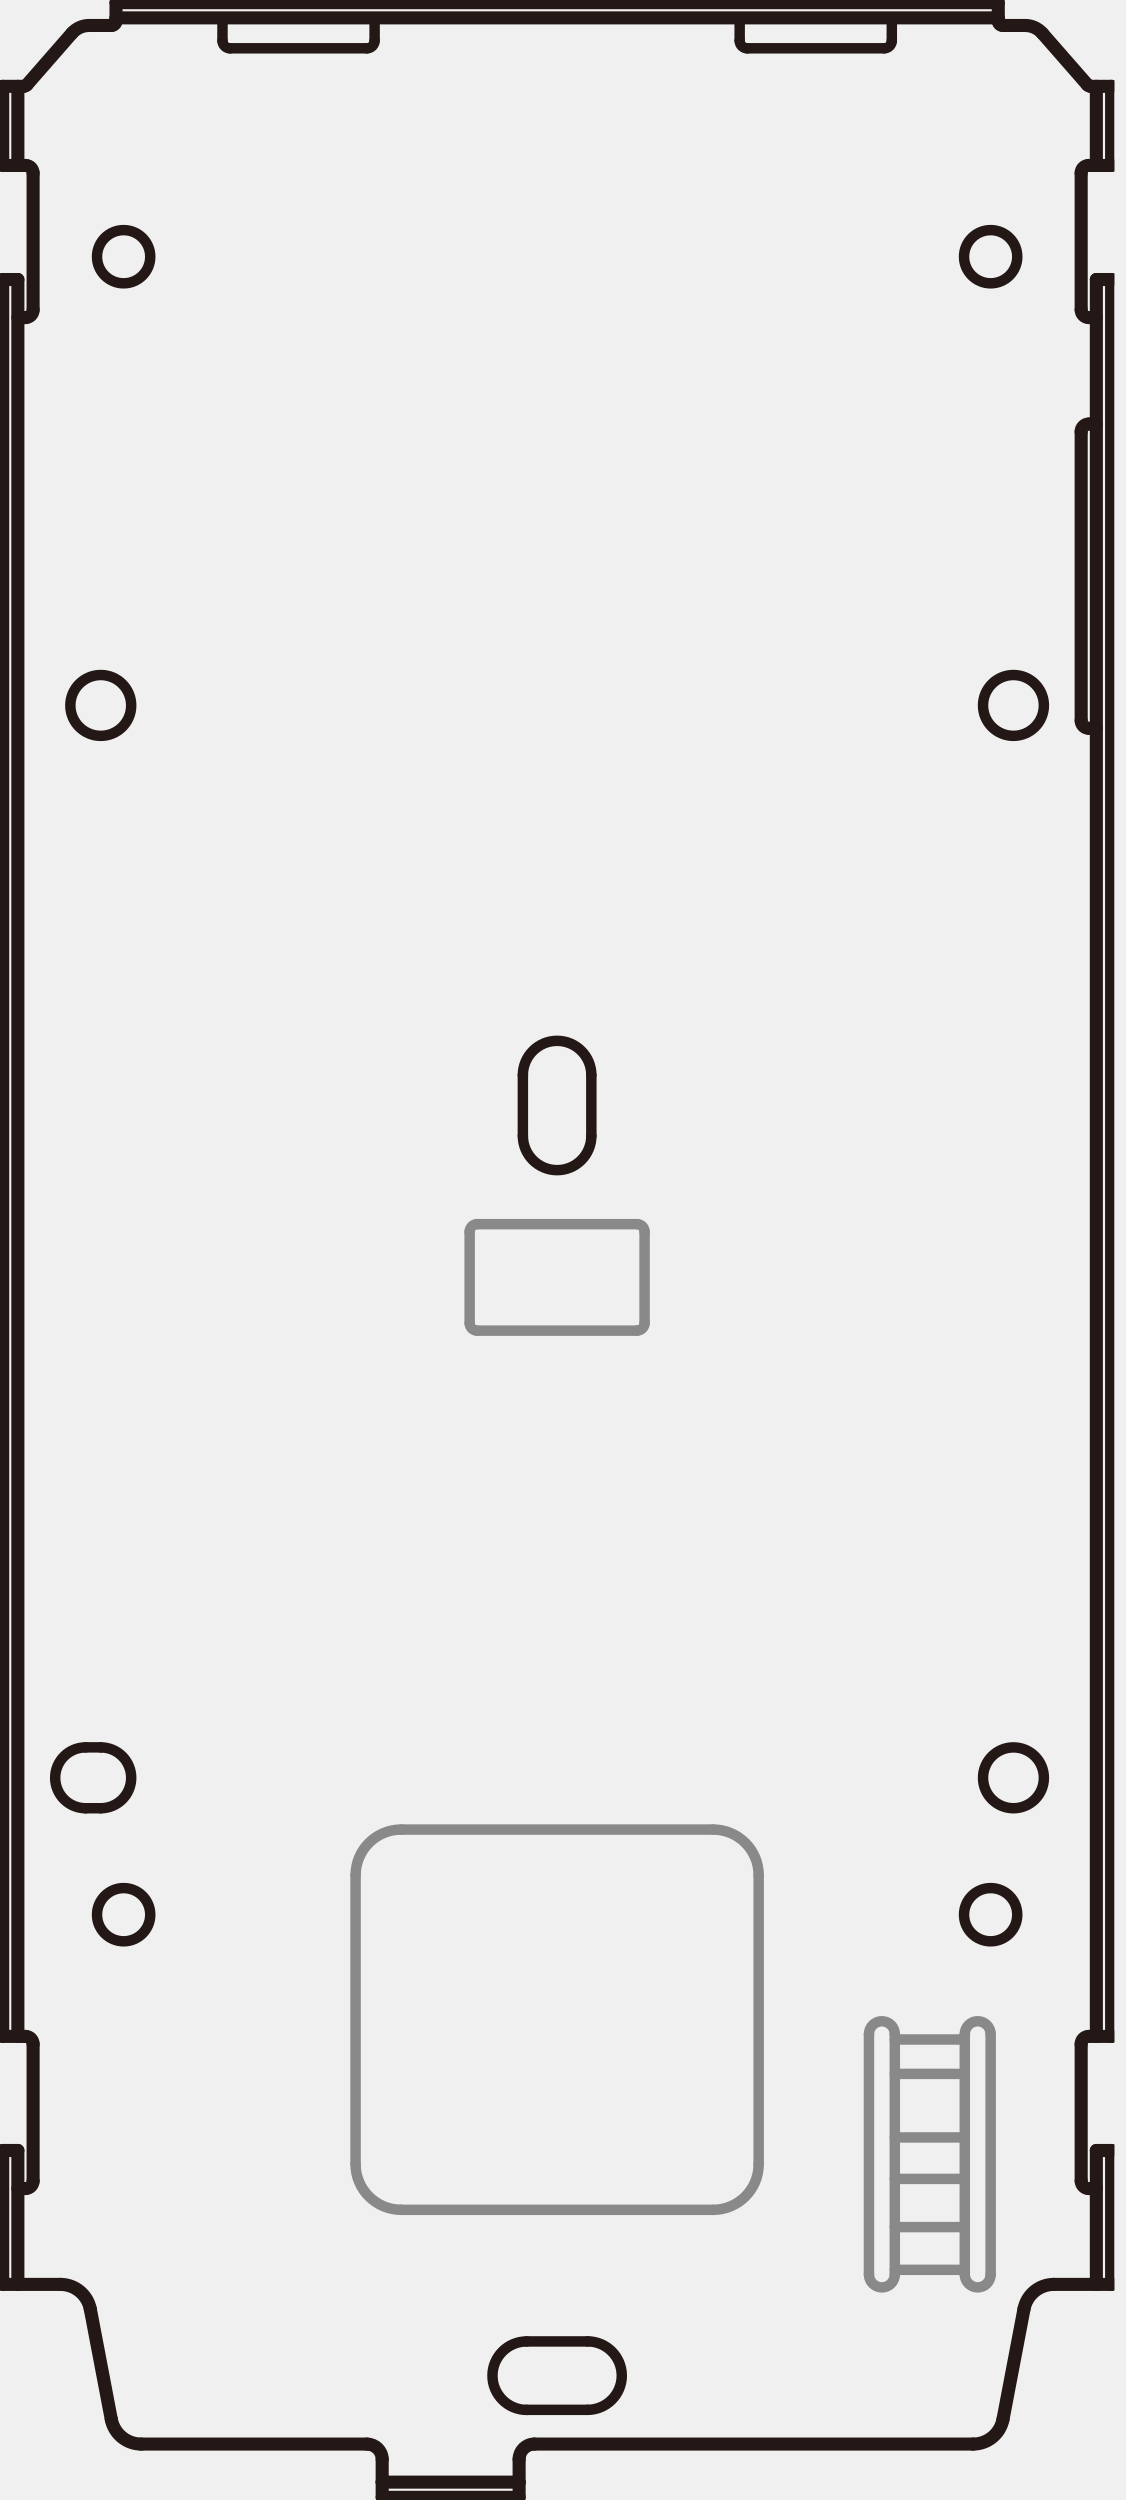
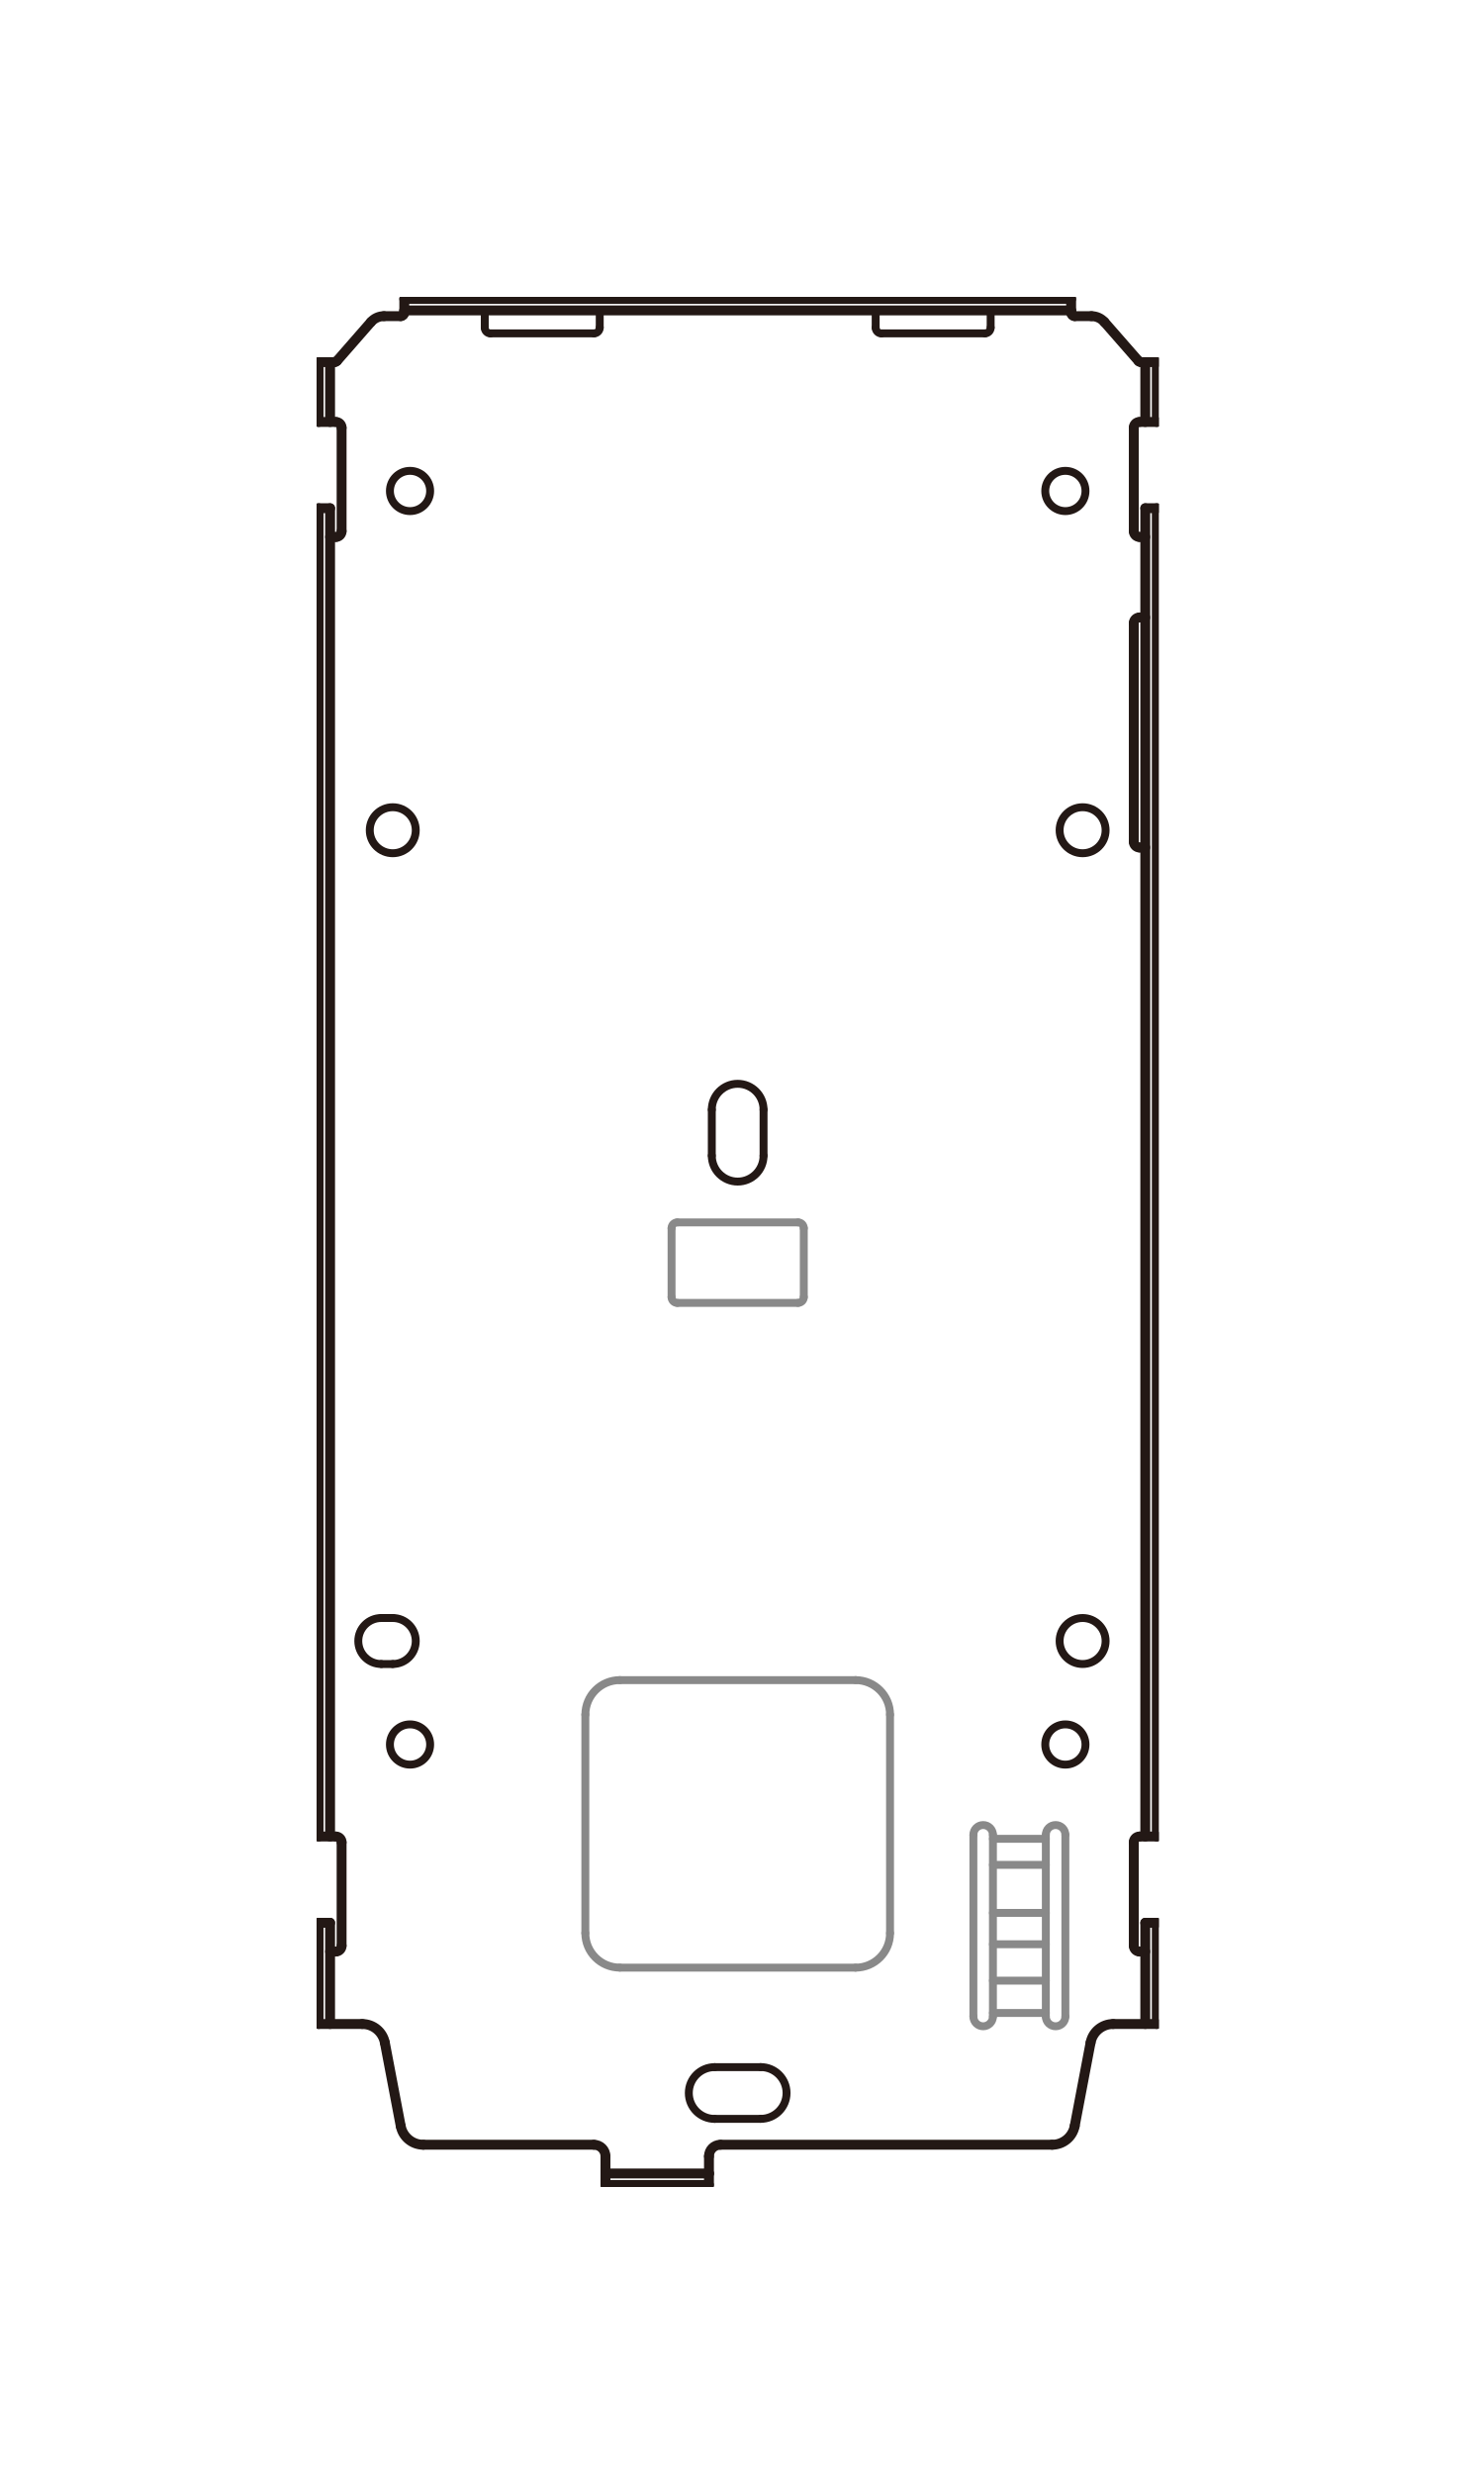
- <svg xmlns="http://www.w3.org/2000/svg" width="86" height="191" viewBox="0 0 86 191" fill="none">
-   <g clip-path="url(#clip0_632_747)">
-     <path d="M40.239 184.112H44.888" stroke="#231815" stroke-width="0.8" stroke-linecap="round" stroke-linejoin="round" />
-     <path d="M44.888 178.885H40.239" stroke="#231815" stroke-width="0.8" stroke-linecap="round" stroke-linejoin="round" />
-     <path d="M39.948 82.135V86.784" stroke="#231815" stroke-width="0.8" stroke-linecap="round" stroke-linejoin="round" />
-     <path d="M45.179 86.784V82.135" stroke="#231815" stroke-width="0.8" stroke-linecap="round" stroke-linejoin="round" />
-     <path d="M40.239 178.885C38.796 178.885 37.624 180.058 37.624 181.501C37.624 182.944 38.796 184.117 40.239 184.117" stroke="#231815" stroke-width="0.8" stroke-linecap="round" stroke-linejoin="round" />
-     <path d="M9.446 21.647C10.569 21.647 11.479 20.736 11.479 19.613C11.479 18.49 10.569 17.58 9.446 17.58C8.323 17.58 7.412 18.49 7.412 19.613C7.412 20.736 8.323 21.647 9.446 21.647Z" stroke="#231815" stroke-width="0.8" stroke-linecap="round" stroke-linejoin="round" />
-     <path d="M44.888 184.112C46.331 184.112 47.504 182.94 47.504 181.497C47.504 180.054 46.331 178.881 44.888 178.881" stroke="#231815" stroke-width="0.8" stroke-linecap="round" stroke-linejoin="round" />
-     <path d="M39.948 86.784C39.948 88.227 41.121 89.4 42.564 89.4C44.007 89.4 45.179 88.227 45.179 86.784" stroke="#231815" stroke-width="0.8" stroke-linecap="round" stroke-linejoin="round" />
-     <path d="M45.179 82.135C45.179 80.692 44.007 79.519 42.564 79.519C41.121 79.519 39.948 80.692 39.948 82.135" stroke="#231815" stroke-width="0.8" stroke-linecap="round" stroke-linejoin="round" />
-     <path d="M75.686 21.647C76.809 21.647 77.719 20.736 77.719 19.613C77.719 18.49 76.809 17.58 75.686 17.58C74.563 17.58 73.652 18.49 73.652 19.613C73.652 20.736 74.563 21.647 75.686 21.647Z" stroke="#231815" stroke-width="0.8" stroke-linecap="round" stroke-linejoin="round" />
-     <path d="M16.998 1.365V3.112" stroke="#231815" stroke-width="0.8" stroke-linecap="round" stroke-linejoin="round" />
-     <path d="M28.62 3.112V1.365" stroke="#231815" stroke-width="0.8" stroke-linecap="round" stroke-linejoin="round" />
-     <path d="M56.511 1.365V3.112" stroke="#231815" stroke-width="0.8" stroke-linecap="round" stroke-linejoin="round" />
-     <path d="M68.134 3.112V1.365" stroke="#231815" stroke-width="0.8" stroke-linecap="round" stroke-linejoin="round" />
-     <path d="M67.552 3.69H57.093" stroke="#231815" stroke-width="0.8" stroke-linecap="round" stroke-linejoin="round" />
-     <path d="M28.038 3.69H17.58" stroke="#231815" stroke-width="0.8" stroke-linecap="round" stroke-linejoin="round" />
-     <path d="M16.998 3.112C16.998 3.432 17.256 3.694 17.58 3.694" stroke="#231815" stroke-width="0.8" stroke-linecap="round" stroke-linejoin="round" />
-     <path d="M28.038 3.69C28.358 3.69 28.62 3.432 28.62 3.108" stroke="#231815" stroke-width="0.8" stroke-linecap="round" stroke-linejoin="round" />
-     <path d="M30.654 168.833H54.478" stroke="#898989" stroke-width="0.8" stroke-linecap="round" stroke-linejoin="round" />
-     <path d="M54.478 139.777H30.654" stroke="#898989" stroke-width="0.8" stroke-linecap="round" stroke-linejoin="round" />
-     <path d="M27.165 143.262V165.344" stroke="#898989" stroke-width="0.8" stroke-linecap="round" stroke-linejoin="round" />
-     <path d="M57.962 165.344V143.262" stroke="#898989" stroke-width="0.8" stroke-linecap="round" stroke-linejoin="round" />
-     <path d="M27.165 165.344C27.165 167.271 28.727 168.828 30.65 168.828" stroke="#898989" stroke-width="0.8" stroke-linecap="round" stroke-linejoin="round" />
-     <path d="M30.654 139.777C28.727 139.777 27.169 141.34 27.169 143.262" stroke="#898989" stroke-width="0.8" stroke-linecap="round" stroke-linejoin="round" />
-     <path d="M54.478 168.833C56.405 168.833 57.962 167.271 57.962 165.348" stroke="#898989" stroke-width="0.8" stroke-linecap="round" stroke-linejoin="round" />
-     <path d="M57.962 143.262C57.962 141.335 56.401 139.777 54.478 139.777" stroke="#898989" stroke-width="0.8" stroke-linecap="round" stroke-linejoin="round" />
-     <path d="M66.388 173.769V155.41" stroke="#898989" stroke-width="0.8" stroke-linecap="round" stroke-linejoin="round" />
-     <path d="M75.686 155.41V173.769" stroke="#898989" stroke-width="0.8" stroke-linecap="round" stroke-linejoin="round" />
-     <path d="M68.364 173.416H73.71" stroke="#898989" stroke-width="0.8" stroke-linecap="round" stroke-linejoin="round" />
-     <path d="M73.71 170.149H68.364" stroke="#898989" stroke-width="0.8" stroke-linecap="round" stroke-linejoin="round" />
-     <path d="M73.71 166.467H68.364" stroke="#898989" stroke-width="0.8" stroke-linecap="round" stroke-linejoin="round" />
-     <path d="M68.364 163.302H73.71" stroke="#898989" stroke-width="0.8" stroke-linecap="round" stroke-linejoin="round" />
-     <path d="M73.71 158.448H68.364" stroke="#898989" stroke-width="0.8" stroke-linecap="round" stroke-linejoin="round" />
-     <path d="M68.364 155.816H73.71" stroke="#898989" stroke-width="0.8" stroke-linecap="round" stroke-linejoin="round" />
-     <path d="M68.364 173.769V155.41" stroke="#898989" stroke-width="0.8" stroke-linecap="round" stroke-linejoin="round" />
-     <path d="M73.71 155.41V173.769" stroke="#898989" stroke-width="0.8" stroke-linecap="round" stroke-linejoin="round" />
-     <path d="M68.364 155.41C68.364 154.865 67.921 154.422 67.376 154.422C66.83 154.422 66.388 154.865 66.388 155.41" stroke="#898989" stroke-width="0.8" stroke-linecap="round" stroke-linejoin="round" />
-     <path d="M66.388 173.769C66.388 174.314 66.83 174.757 67.376 174.757C67.921 174.757 68.364 174.314 68.364 173.769" stroke="#898989" stroke-width="0.8" stroke-linecap="round" stroke-linejoin="round" />
-     <path d="M73.71 173.769C73.71 174.314 74.153 174.757 74.698 174.757C75.243 174.757 75.686 174.314 75.686 173.769" stroke="#898989" stroke-width="0.8" stroke-linecap="round" stroke-linejoin="round" />
-     <path d="M75.686 155.41C75.686 154.865 75.243 154.422 74.698 154.422C74.153 154.422 73.71 154.865 73.71 155.41" stroke="#898989" stroke-width="0.8" stroke-linecap="round" stroke-linejoin="round" />
-     <path d="M35.881 94.106V101.08" stroke="#898989" stroke-width="0.8" stroke-linecap="round" stroke-linejoin="round" />
-     <path d="M36.463 101.658H48.664" stroke="#898989" stroke-width="0.8" stroke-linecap="round" stroke-linejoin="round" />
-     <path d="M49.246 101.08V94.106" stroke="#898989" stroke-width="0.8" stroke-linecap="round" stroke-linejoin="round" />
-     <path d="M48.664 93.524H36.463" stroke="#898989" stroke-width="0.8" stroke-linecap="round" stroke-linejoin="round" />
-     <path d="M35.881 101.08C35.881 101.4 36.139 101.662 36.463 101.662" stroke="#898989" stroke-width="0.8" stroke-linecap="round" stroke-linejoin="round" />
-     <path d="M36.463 93.524C36.144 93.524 35.881 93.782 35.881 94.106" stroke="#898989" stroke-width="0.8" stroke-linecap="round" stroke-linejoin="round" />
-     <path d="M48.664 101.658C48.984 101.658 49.246 101.4 49.246 101.076" stroke="#898989" stroke-width="0.8" stroke-linecap="round" stroke-linejoin="round" />
-     <path d="M49.246 94.106C49.246 93.786 48.988 93.524 48.664 93.524" stroke="#898989" stroke-width="0.8" stroke-linecap="round" stroke-linejoin="round" />
-     <path d="M67.552 3.69C67.872 3.69 68.134 3.432 68.134 3.108" stroke="#231815" stroke-width="0.8" stroke-linecap="round" stroke-linejoin="round" />
-     <path d="M56.511 3.112C56.511 3.432 56.77 3.694 57.093 3.694" stroke="#231815" stroke-width="0.8" stroke-linecap="round" stroke-linejoin="round" />
-     <path d="M39.661 190.795H29.199" stroke="#231815" stroke-linecap="round" stroke-linejoin="round" />
-     <path d="M39.661 189.635H29.199" stroke="#231815" stroke-linecap="round" stroke-linejoin="round" />
-     <path d="M29.199 190.795V189.635" stroke="#231815" stroke-linecap="round" stroke-linejoin="round" />
-     <path d="M39.661 190.795V189.635" stroke="#231815" stroke-linecap="round" stroke-linejoin="round" />
-     <path d="M5.494 2.542L2.054 6.478" stroke="#231815" stroke-linecap="round" stroke-linejoin="round" />
-     <path d="M74.345 186.728H40.821" stroke="#231815" stroke-linecap="round" stroke-linejoin="round" />
-     <path d="M28.038 186.728H10.787" stroke="#231815" stroke-linecap="round" stroke-linejoin="round" />
-     <path d="M84.927 174.527H80.515" stroke="#231815" stroke-linecap="round" stroke-linejoin="round" />
-     <path d="M4.616 174.527H0.205" stroke="#231815" stroke-linecap="round" stroke-linejoin="round" />
-     <path d="M1.365 167.205H1.947" stroke="#231815" stroke-linecap="round" stroke-linejoin="round" />
-     <path d="M83.18 167.205H83.762" stroke="#231815" stroke-linecap="round" stroke-linejoin="round" />
-     <path d="M84.927 164.298H83.762" stroke="#231815" stroke-linecap="round" stroke-linejoin="round" />
-     <path d="M1.365 164.298H0.205" stroke="#231815" stroke-linecap="round" stroke-linejoin="round" />
-     <path d="M84.927 155.582H83.18" stroke="#231815" stroke-linecap="round" stroke-linejoin="round" />
-     <path d="M0.205 155.582H1.947" stroke="#231815" stroke-linecap="round" stroke-linejoin="round" />
-     <path d="M8.503 184.838L6.9 176.417" stroke="#231815" stroke-linecap="round" stroke-linejoin="round" />
-     <path d="M0.205 174.527V164.298" stroke="#231815" stroke-linecap="round" stroke-linejoin="round" />
-     <path d="M0.205 155.582V21.356" stroke="#231815" stroke-linecap="round" stroke-linejoin="round" />
-     <path d="M0.205 12.64V6.597" stroke="#231815" stroke-linecap="round" stroke-linejoin="round" />
-     <path d="M1.365 6.597V12.64" stroke="#231815" stroke-linecap="round" stroke-linejoin="round" />
-     <path d="M1.365 174.527V164.298" stroke="#231815" stroke-linecap="round" stroke-linejoin="round" />
-     <path d="M1.365 155.582V21.356" stroke="#231815" stroke-linecap="round" stroke-linejoin="round" />
-     <path d="M2.53 13.222V23.68" stroke="#231815" stroke-linecap="round" stroke-linejoin="round" />
-     <path d="M2.53 156.164V166.623" stroke="#231815" stroke-linecap="round" stroke-linejoin="round" />
-     <path d="M8.864 0.205V1.365" stroke="#231815" stroke-linecap="round" stroke-linejoin="round" />
-     <path d="M8.864 1.599V1.39" stroke="#231815" stroke-linecap="round" stroke-linejoin="round" />
-     <path d="M29.199 189.635V187.892" stroke="#231815" stroke-linecap="round" stroke-linejoin="round" />
-     <path d="M39.661 187.892V189.635" stroke="#231815" stroke-linecap="round" stroke-linejoin="round" />
-     <path d="M76.268 1.599V1.39" stroke="#231815" stroke-linecap="round" stroke-linejoin="round" />
-     <path d="M76.268 1.365V0.205" stroke="#231815" stroke-linecap="round" stroke-linejoin="round" />
-     <path d="M82.602 166.623V156.164" stroke="#231815" stroke-linecap="round" stroke-linejoin="round" />
-     <path d="M82.602 55.06V32.978" stroke="#231815" stroke-linecap="round" stroke-linejoin="round" />
-     <path d="M82.602 23.68V13.222" stroke="#231815" stroke-linecap="round" stroke-linejoin="round" />
-     <path d="M83.762 174.527V164.298" stroke="#231815" stroke-linecap="round" stroke-linejoin="round" />
-     <path d="M83.762 155.582V21.356" stroke="#231815" stroke-linecap="round" stroke-linejoin="round" />
-     <path d="M83.762 12.64V6.597" stroke="#231815" stroke-linecap="round" stroke-linejoin="round" />
-     <path d="M84.927 6.597V12.64" stroke="#231815" stroke-linecap="round" stroke-linejoin="round" />
-     <path d="M84.927 174.527V164.298" stroke="#231815" stroke-linecap="round" stroke-linejoin="round" />
-     <path d="M84.927 155.582V21.356" stroke="#231815" stroke-linecap="round" stroke-linejoin="round" />
-     <path d="M83.18 55.638H83.762" stroke="#231815" stroke-linecap="round" stroke-linejoin="round" />
-     <path d="M78.232 176.417L76.629 184.838" stroke="#231815" stroke-linecap="round" stroke-linejoin="round" />
-     <path d="M83.18 32.396H83.762" stroke="#231815" stroke-linecap="round" stroke-linejoin="round" />
-     <path d="M1.365 24.262H1.947" stroke="#231815" stroke-linecap="round" stroke-linejoin="round" />
-     <path d="M83.18 24.262H83.762" stroke="#231815" stroke-linecap="round" stroke-linejoin="round" />
-     <path d="M84.927 21.356H83.762" stroke="#231815" stroke-linecap="round" stroke-linejoin="round" />
-     <path d="M1.365 21.356H0.205" stroke="#231815" stroke-linecap="round" stroke-linejoin="round" />
-     <path d="M0.205 12.64H1.947" stroke="#231815" stroke-linecap="round" stroke-linejoin="round" />
-     <path d="M83.18 12.64H84.927" stroke="#231815" stroke-linecap="round" stroke-linejoin="round" />
-     <path d="M84.927 6.597H83.34" stroke="#231815" stroke-linecap="round" stroke-linejoin="round" />
-     <path d="M0.205 6.597H1.792" stroke="#231815" stroke-linecap="round" stroke-linejoin="round" />
-     <path d="M83.078 6.478L79.634 2.542" stroke="#231815" stroke-linecap="round" stroke-linejoin="round" />
-     <path d="M78.322 1.947H76.617" stroke="#231815" stroke-linecap="round" stroke-linejoin="round" />
-     <path d="M8.515 1.947H6.806" stroke="#231815" stroke-linecap="round" stroke-linejoin="round" />
-     <path d="M8.864 1.365H76.268" stroke="#231815" stroke-linecap="round" stroke-linejoin="round" />
-     <path d="M8.864 0.205H76.268" stroke="#231815" stroke-linecap="round" stroke-linejoin="round" />
-     <path d="M8.503 184.838C8.712 185.933 9.671 186.728 10.787 186.728" stroke="#231815" stroke-linecap="round" stroke-linejoin="round" />
-     <path d="M6.9 176.417C6.691 175.322 5.732 174.527 4.616 174.527" stroke="#231815" stroke-linecap="round" stroke-linejoin="round" />
-     <path d="M40.821 186.728C40.178 186.728 39.661 187.249 39.661 187.888" stroke="#231815" stroke-linecap="round" stroke-linejoin="round" />
-     <path d="M29.199 187.892C29.199 187.249 28.678 186.732 28.038 186.732" stroke="#231815" stroke-linecap="round" stroke-linejoin="round" />
-     <path d="M2.53 156.164C2.53 155.844 2.271 155.582 1.947 155.582" stroke="#231815" stroke-linecap="round" stroke-linejoin="round" />
-     <path d="M1.947 167.205C2.267 167.205 2.53 166.947 2.53 166.623" stroke="#231815" stroke-linecap="round" stroke-linejoin="round" />
-     <path d="M6.806 1.947C6.301 1.947 5.826 2.165 5.494 2.542" stroke="#231815" stroke-linecap="round" stroke-linejoin="round" />
-     <path d="M1.947 24.262C2.267 24.262 2.53 24.004 2.53 23.68" stroke="#231815" stroke-linecap="round" stroke-linejoin="round" />
-     <path d="M2.53 13.222C2.53 12.902 2.271 12.64 1.947 12.64" stroke="#231815" stroke-linecap="round" stroke-linejoin="round" />
-     <path d="M1.792 6.597C1.894 6.597 1.988 6.551 2.054 6.478" stroke="#231815" stroke-linecap="round" stroke-linejoin="round" />
-     <path d="M8.515 1.947C8.708 1.947 8.864 1.792 8.864 1.599" stroke="#231815" stroke-linecap="round" stroke-linejoin="round" />
-     <path d="M74.345 186.728C75.46 186.728 76.42 185.937 76.629 184.838" stroke="#231815" stroke-linecap="round" stroke-linejoin="round" />
-     <path d="M80.515 174.527C79.4 174.527 78.441 175.318 78.232 176.417" stroke="#231815" stroke-linecap="round" stroke-linejoin="round" />
-     <path d="M83.18 155.582C82.861 155.582 82.598 155.84 82.598 156.164" stroke="#231815" stroke-linecap="round" stroke-linejoin="round" />
-     <path d="M82.602 166.623C82.602 166.943 82.861 167.205 83.184 167.205" stroke="#231815" stroke-linecap="round" stroke-linejoin="round" />
-     <path d="M79.634 2.542C79.302 2.165 78.826 1.947 78.322 1.947" stroke="#231815" stroke-linecap="round" stroke-linejoin="round" />
-     <path d="M82.602 55.06C82.602 55.38 82.861 55.642 83.184 55.642" stroke="#231815" stroke-linecap="round" stroke-linejoin="round" />
-     <path d="M83.18 32.396C82.861 32.396 82.598 32.655 82.598 32.978" stroke="#231815" stroke-linecap="round" stroke-linejoin="round" />
-     <path d="M83.18 12.64C82.861 12.64 82.598 12.898 82.598 13.222" stroke="#231815" stroke-linecap="round" stroke-linejoin="round" />
-     <path d="M82.602 23.68C82.602 24 82.861 24.262 83.184 24.262" stroke="#231815" stroke-linecap="round" stroke-linejoin="round" />
-     <path d="M83.078 6.478C83.143 6.551 83.238 6.597 83.34 6.597" stroke="#231815" stroke-linecap="round" stroke-linejoin="round" />
-     <path d="M76.268 1.599C76.268 1.792 76.424 1.947 76.617 1.947" stroke="#231815" stroke-linecap="round" stroke-linejoin="round" />
-     <path d="M6.539 138.15H7.699" stroke="#231815" stroke-width="0.8" stroke-linecap="round" stroke-linejoin="round" />
-     <path d="M7.699 133.501H6.539" stroke="#231815" stroke-width="0.8" stroke-linecap="round" stroke-linejoin="round" />
-     <path d="M6.539 133.501C5.256 133.501 4.215 134.542 4.215 135.825C4.215 137.109 5.256 138.15 6.539 138.15" stroke="#231815" stroke-width="0.8" stroke-linecap="round" stroke-linejoin="round" />
-     <path d="M7.699 138.15C8.983 138.15 10.024 137.109 10.024 135.825C10.024 134.542 8.983 133.501 7.699 133.501" stroke="#231815" stroke-width="0.8" stroke-linecap="round" stroke-linejoin="round" />
-     <path d="M9.446 148.317C10.569 148.317 11.479 147.407 11.479 146.284C11.479 145.161 10.569 144.25 9.446 144.25C8.323 144.25 7.412 145.161 7.412 146.284C7.412 147.407 8.323 148.317 9.446 148.317Z" stroke="#231815" stroke-width="0.8" stroke-linecap="round" stroke-linejoin="round" />
-     <path d="M7.699 56.22C8.983 56.22 10.024 55.179 10.024 53.896C10.024 52.612 8.983 51.571 7.699 51.571C6.416 51.571 5.375 52.612 5.375 53.896C5.375 55.179 6.416 56.22 7.699 56.22Z" stroke="#231815" stroke-width="0.8" stroke-linecap="round" stroke-linejoin="round" />
-     <path d="M77.428 138.15C78.712 138.15 79.753 137.109 79.753 135.825C79.753 134.541 78.712 133.501 77.428 133.501C76.144 133.501 75.104 134.541 75.104 135.825C75.104 137.109 76.144 138.15 77.428 138.15Z" stroke="#231815" stroke-width="0.8" stroke-linecap="round" stroke-linejoin="round" />
-     <path d="M75.686 148.317C76.809 148.317 77.719 147.407 77.719 146.284C77.719 145.161 76.809 144.25 75.686 144.25C74.563 144.25 73.652 145.161 73.652 146.284C73.652 147.407 74.563 148.317 75.686 148.317Z" stroke="#231815" stroke-width="0.8" stroke-linecap="round" stroke-linejoin="round" />
-     <path d="M77.428 56.22C78.712 56.22 79.753 55.179 79.753 53.896C79.753 52.612 78.712 51.571 77.428 51.571C76.144 51.571 75.104 52.612 75.104 53.896C75.104 55.179 76.144 56.22 77.428 56.22Z" stroke="#231815" stroke-width="0.8" stroke-linecap="round" stroke-linejoin="round" />
+ <svg xmlns="http://www.w3.org/2000/svg" width="150" height="250" viewBox="0 0 150 250" fill="none">
+   <rect width="150" height="250" fill="white" />
+   <g clip-path="url(#clip0_72_106)">
+     <path d="M72.239 214.112H76.888" stroke="#231815" stroke-width="0.8" stroke-linecap="round" stroke-linejoin="round" />
+     <path d="M76.888 208.885H72.239" stroke="#231815" stroke-width="0.8" stroke-linecap="round" stroke-linejoin="round" />
+     <path d="M71.948 112.135V116.784" stroke="#231815" stroke-width="0.8" stroke-linecap="round" stroke-linejoin="round" />
+     <path d="M77.179 116.784V112.135" stroke="#231815" stroke-width="0.8" stroke-linecap="round" stroke-linejoin="round" />
+     <path d="M72.239 208.885C70.796 208.885 69.624 210.058 69.624 211.501C69.624 212.944 70.796 214.117 72.239 214.117" stroke="#231815" stroke-width="0.8" stroke-linecap="round" stroke-linejoin="round" />
+     <path d="M41.446 51.647C42.569 51.647 43.479 50.736 43.479 49.613C43.479 48.49 42.569 47.58 41.446 47.58C40.323 47.58 39.412 48.49 39.412 49.613C39.412 50.736 40.323 51.647 41.446 51.647Z" stroke="#231815" stroke-width="0.8" stroke-linecap="round" stroke-linejoin="round" />
+     <path d="M76.888 214.112C78.331 214.112 79.504 212.94 79.504 211.497C79.504 210.054 78.331 208.881 76.888 208.881" stroke="#231815" stroke-width="0.8" stroke-linecap="round" stroke-linejoin="round" />
+     <path d="M71.948 116.784C71.948 118.227 73.121 119.4 74.564 119.4C76.007 119.4 77.179 118.227 77.179 116.784" stroke="#231815" stroke-width="0.8" stroke-linecap="round" stroke-linejoin="round" />
+     <path d="M77.179 112.135C77.179 110.692 76.007 109.519 74.564 109.519C73.121 109.519 71.948 110.692 71.948 112.135" stroke="#231815" stroke-width="0.8" stroke-linecap="round" stroke-linejoin="round" />
+     <path d="M107.686 51.647C108.809 51.647 109.719 50.736 109.719 49.613C109.719 48.49 108.809 47.58 107.686 47.58C106.563 47.58 105.652 48.49 105.652 49.613C105.652 50.736 106.563 51.647 107.686 51.647Z" stroke="#231815" stroke-width="0.8" stroke-linecap="round" stroke-linejoin="round" />
+     <path d="M48.998 31.365V33.112" stroke="#231815" stroke-width="0.8" stroke-linecap="round" stroke-linejoin="round" />
+     <path d="M60.62 33.112V31.365" stroke="#231815" stroke-width="0.8" stroke-linecap="round" stroke-linejoin="round" />
+     <path d="M88.511 31.365V33.112" stroke="#231815" stroke-width="0.8" stroke-linecap="round" stroke-linejoin="round" />
+     <path d="M100.134 33.112V31.365" stroke="#231815" stroke-width="0.8" stroke-linecap="round" stroke-linejoin="round" />
+     <path d="M99.552 33.69H89.093" stroke="#231815" stroke-width="0.8" stroke-linecap="round" stroke-linejoin="round" />
+     <path d="M60.038 33.69H49.58" stroke="#231815" stroke-width="0.8" stroke-linecap="round" stroke-linejoin="round" />
+     <path d="M48.998 33.112C48.998 33.431 49.256 33.694 49.58 33.694" stroke="#231815" stroke-width="0.8" stroke-linecap="round" stroke-linejoin="round" />
+     <path d="M60.038 33.69C60.358 33.69 60.62 33.431 60.62 33.108" stroke="#231815" stroke-width="0.8" stroke-linecap="round" stroke-linejoin="round" />
+     <path d="M62.654 198.833H86.478" stroke="#898989" stroke-width="0.8" stroke-linecap="round" stroke-linejoin="round" />
+     <path d="M86.478 169.777H62.654" stroke="#898989" stroke-width="0.8" stroke-linecap="round" stroke-linejoin="round" />
+     <path d="M59.165 173.262V195.344" stroke="#898989" stroke-width="0.8" stroke-linecap="round" stroke-linejoin="round" />
+     <path d="M89.963 195.344V173.262" stroke="#898989" stroke-width="0.8" stroke-linecap="round" stroke-linejoin="round" />
+     <path d="M59.165 195.344C59.165 197.271 60.727 198.828 62.65 198.828" stroke="#898989" stroke-width="0.8" stroke-linecap="round" stroke-linejoin="round" />
+     <path d="M62.654 169.777C60.727 169.777 59.169 171.34 59.169 173.262" stroke="#898989" stroke-width="0.8" stroke-linecap="round" stroke-linejoin="round" />
+     <path d="M86.478 198.833C88.405 198.833 89.963 197.271 89.963 195.348" stroke="#898989" stroke-width="0.8" stroke-linecap="round" stroke-linejoin="round" />
+     <path d="M89.963 173.262C89.963 171.335 88.4 169.777 86.478 169.777" stroke="#898989" stroke-width="0.8" stroke-linecap="round" stroke-linejoin="round" />
+     <path d="M98.388 203.769V185.41" stroke="#898989" stroke-width="0.8" stroke-linecap="round" stroke-linejoin="round" />
+     <path d="M107.686 185.41V203.769" stroke="#898989" stroke-width="0.8" stroke-linecap="round" stroke-linejoin="round" />
+     <path d="M100.364 203.416H105.71" stroke="#898989" stroke-width="0.8" stroke-linecap="round" stroke-linejoin="round" />
+     <path d="M105.71 200.149H100.364" stroke="#898989" stroke-width="0.8" stroke-linecap="round" stroke-linejoin="round" />
+     <path d="M105.71 196.467H100.364" stroke="#898989" stroke-width="0.8" stroke-linecap="round" stroke-linejoin="round" />
+     <path d="M100.364 193.302H105.71" stroke="#898989" stroke-width="0.8" stroke-linecap="round" stroke-linejoin="round" />
+     <path d="M105.71 188.448H100.364" stroke="#898989" stroke-width="0.8" stroke-linecap="round" stroke-linejoin="round" />
+     <path d="M100.364 185.816H105.71" stroke="#898989" stroke-width="0.8" stroke-linecap="round" stroke-linejoin="round" />
+     <path d="M100.364 203.769V185.41" stroke="#898989" stroke-width="0.8" stroke-linecap="round" stroke-linejoin="round" />
+     <path d="M105.71 185.41V203.769" stroke="#898989" stroke-width="0.8" stroke-linecap="round" stroke-linejoin="round" />
+     <path d="M100.364 185.41C100.364 184.865 99.921 184.422 99.376 184.422C98.83 184.422 98.388 184.865 98.388 185.41" stroke="#898989" stroke-width="0.8" stroke-linecap="round" stroke-linejoin="round" />
+     <path d="M98.388 203.769C98.388 204.314 98.83 204.757 99.376 204.757C99.921 204.757 100.364 204.314 100.364 203.769" stroke="#898989" stroke-width="0.8" stroke-linecap="round" stroke-linejoin="round" />
+     <path d="M105.71 203.769C105.71 204.314 106.152 204.757 106.698 204.757C107.243 204.757 107.686 204.314 107.686 203.769" stroke="#898989" stroke-width="0.8" stroke-linecap="round" stroke-linejoin="round" />
+     <path d="M107.686 185.41C107.686 184.865 107.243 184.422 106.698 184.422C106.152 184.422 105.71 184.865 105.71 185.41" stroke="#898989" stroke-width="0.8" stroke-linecap="round" stroke-linejoin="round" />
+     <path d="M67.881 124.106V131.08" stroke="#898989" stroke-width="0.8" stroke-linecap="round" stroke-linejoin="round" />
+     <path d="M68.463 131.658H80.664" stroke="#898989" stroke-width="0.8" stroke-linecap="round" stroke-linejoin="round" />
+     <path d="M81.246 131.08V124.106" stroke="#898989" stroke-width="0.8" stroke-linecap="round" stroke-linejoin="round" />
+     <path d="M80.664 123.524H68.463" stroke="#898989" stroke-width="0.8" stroke-linecap="round" stroke-linejoin="round" />
+     <path d="M67.881 131.08C67.881 131.4 68.139 131.662 68.463 131.662" stroke="#898989" stroke-width="0.8" stroke-linecap="round" stroke-linejoin="round" />
+     <path d="M68.463 123.524C68.144 123.524 67.881 123.782 67.881 124.106" stroke="#898989" stroke-width="0.8" stroke-linecap="round" stroke-linejoin="round" />
+     <path d="M80.664 131.658C80.984 131.658 81.246 131.4 81.246 131.076" stroke="#898989" stroke-width="0.8" stroke-linecap="round" stroke-linejoin="round" />
+     <path d="M81.246 124.106C81.246 123.786 80.988 123.524 80.664 123.524" stroke="#898989" stroke-width="0.8" stroke-linecap="round" stroke-linejoin="round" />
+     <path d="M99.552 33.69C99.872 33.69 100.134 33.431 100.134 33.108" stroke="#231815" stroke-width="0.8" stroke-linecap="round" stroke-linejoin="round" />
+     <path d="M88.511 33.112C88.511 33.431 88.769 33.694 89.093 33.694" stroke="#231815" stroke-width="0.8" stroke-linecap="round" stroke-linejoin="round" />
+     <path d="M71.661 220.795H61.199" stroke="#231815" stroke-linecap="round" stroke-linejoin="round" />
+     <path d="M71.661 219.635H61.199" stroke="#231815" stroke-linecap="round" stroke-linejoin="round" />
+     <path d="M61.199 220.795V219.635" stroke="#231815" stroke-linecap="round" stroke-linejoin="round" />
+     <path d="M71.661 220.795V219.635" stroke="#231815" stroke-linecap="round" stroke-linejoin="round" />
+     <path d="M37.494 32.542L34.054 36.478" stroke="#231815" stroke-linecap="round" stroke-linejoin="round" />
+     <path d="M106.345 216.728H72.821" stroke="#231815" stroke-linecap="round" stroke-linejoin="round" />
+     <path d="M60.038 216.728H42.786" stroke="#231815" stroke-linecap="round" stroke-linejoin="round" />
+     <path d="M116.927 204.527H112.515" stroke="#231815" stroke-linecap="round" stroke-linejoin="round" />
+     <path d="M36.616 204.527H32.205" stroke="#231815" stroke-linecap="round" stroke-linejoin="round" />
+     <path d="M33.365 197.205H33.947" stroke="#231815" stroke-linecap="round" stroke-linejoin="round" />
+     <path d="M115.18 197.205H115.762" stroke="#231815" stroke-linecap="round" stroke-linejoin="round" />
+     <path d="M116.927 194.298H115.762" stroke="#231815" stroke-linecap="round" stroke-linejoin="round" />
+     <path d="M33.365 194.298H32.205" stroke="#231815" stroke-linecap="round" stroke-linejoin="round" />
+     <path d="M116.927 185.582H115.18" stroke="#231815" stroke-linecap="round" stroke-linejoin="round" />
+     <path d="M32.205 185.582H33.947" stroke="#231815" stroke-linecap="round" stroke-linejoin="round" />
+     <path d="M40.503 214.838L38.9 206.417" stroke="#231815" stroke-linecap="round" stroke-linejoin="round" />
+     <path d="M32.205 204.527V194.298" stroke="#231815" stroke-linecap="round" stroke-linejoin="round" />
+     <path d="M32.205 185.582V51.356" stroke="#231815" stroke-linecap="round" stroke-linejoin="round" />
+     <path d="M32.205 42.64V36.596" stroke="#231815" stroke-linecap="round" stroke-linejoin="round" />
+     <path d="M33.365 36.596V42.64" stroke="#231815" stroke-linecap="round" stroke-linejoin="round" />
+     <path d="M33.365 204.527V194.298" stroke="#231815" stroke-linecap="round" stroke-linejoin="round" />
+     <path d="M33.365 185.582V51.356" stroke="#231815" stroke-linecap="round" stroke-linejoin="round" />
+     <path d="M34.529 43.222V53.68" stroke="#231815" stroke-linecap="round" stroke-linejoin="round" />
+     <path d="M34.529 186.164V196.623" stroke="#231815" stroke-linecap="round" stroke-linejoin="round" />
+     <path d="M40.864 30.205V31.365" stroke="#231815" stroke-linecap="round" stroke-linejoin="round" />
+     <path d="M40.864 31.599V31.39" stroke="#231815" stroke-linecap="round" stroke-linejoin="round" />
+     <path d="M61.199 219.635V217.892" stroke="#231815" stroke-linecap="round" stroke-linejoin="round" />
+     <path d="M71.661 217.892V219.635" stroke="#231815" stroke-linecap="round" stroke-linejoin="round" />
+     <path d="M108.268 31.599V31.39" stroke="#231815" stroke-linecap="round" stroke-linejoin="round" />
+     <path d="M108.268 31.365V30.205" stroke="#231815" stroke-linecap="round" stroke-linejoin="round" />
+     <path d="M114.602 196.623V186.164" stroke="#231815" stroke-linecap="round" stroke-linejoin="round" />
+     <path d="M114.602 85.06V62.978" stroke="#231815" stroke-linecap="round" stroke-linejoin="round" />
+     <path d="M114.602 53.68V43.222" stroke="#231815" stroke-linecap="round" stroke-linejoin="round" />
+     <path d="M115.762 204.527V194.298" stroke="#231815" stroke-linecap="round" stroke-linejoin="round" />
+     <path d="M115.762 185.582V51.356" stroke="#231815" stroke-linecap="round" stroke-linejoin="round" />
+     <path d="M115.762 42.64V36.596" stroke="#231815" stroke-linecap="round" stroke-linejoin="round" />
+     <path d="M116.927 36.596V42.64" stroke="#231815" stroke-linecap="round" stroke-linejoin="round" />
+     <path d="M116.927 204.527V194.298" stroke="#231815" stroke-linecap="round" stroke-linejoin="round" />
+     <path d="M116.927 185.582V51.356" stroke="#231815" stroke-linecap="round" stroke-linejoin="round" />
+     <path d="M115.18 85.638H115.762" stroke="#231815" stroke-linecap="round" stroke-linejoin="round" />
+     <path d="M110.232 206.417L108.629 214.838" stroke="#231815" stroke-linecap="round" stroke-linejoin="round" />
+     <path d="M115.18 62.396H115.762" stroke="#231815" stroke-linecap="round" stroke-linejoin="round" />
+     <path d="M33.365 54.262H33.947" stroke="#231815" stroke-linecap="round" stroke-linejoin="round" />
+     <path d="M115.18 54.262H115.762" stroke="#231815" stroke-linecap="round" stroke-linejoin="round" />
+     <path d="M116.927 51.356H115.762" stroke="#231815" stroke-linecap="round" stroke-linejoin="round" />
+     <path d="M33.365 51.356H32.205" stroke="#231815" stroke-linecap="round" stroke-linejoin="round" />
+     <path d="M32.205 42.64H33.947" stroke="#231815" stroke-linecap="round" stroke-linejoin="round" />
+     <path d="M115.18 42.64H116.927" stroke="#231815" stroke-linecap="round" stroke-linejoin="round" />
+     <path d="M116.927 36.596H115.34" stroke="#231815" stroke-linecap="round" stroke-linejoin="round" />
+     <path d="M32.205 36.596H33.792" stroke="#231815" stroke-linecap="round" stroke-linejoin="round" />
+     <path d="M115.078 36.478L111.634 32.542" stroke="#231815" stroke-linecap="round" stroke-linejoin="round" />
+     <path d="M110.322 31.947H108.616" stroke="#231815" stroke-linecap="round" stroke-linejoin="round" />
+     <path d="M40.515 31.947H38.806" stroke="#231815" stroke-linecap="round" stroke-linejoin="round" />
+     <path d="M40.864 31.365H108.268" stroke="#231815" stroke-linecap="round" stroke-linejoin="round" />
+     <path d="M40.864 30.205H108.268" stroke="#231815" stroke-linecap="round" stroke-linejoin="round" />
+     <path d="M40.503 214.838C40.712 215.933 41.671 216.728 42.786 216.728" stroke="#231815" stroke-linecap="round" stroke-linejoin="round" />
+     <path d="M38.9 206.417C38.691 205.322 37.731 204.527 36.616 204.527" stroke="#231815" stroke-linecap="round" stroke-linejoin="round" />
+     <path d="M72.821 216.728C72.178 216.728 71.661 217.249 71.661 217.888" stroke="#231815" stroke-linecap="round" stroke-linejoin="round" />
+     <path d="M61.199 217.892C61.199 217.249 60.678 216.732 60.038 216.732" stroke="#231815" stroke-linecap="round" stroke-linejoin="round" />
+     <path d="M34.53 186.164C34.53 185.844 34.271 185.582 33.947 185.582" stroke="#231815" stroke-linecap="round" stroke-linejoin="round" />
+     <path d="M33.947 197.205C34.267 197.205 34.53 196.947 34.53 196.623" stroke="#231815" stroke-linecap="round" stroke-linejoin="round" />
+     <path d="M38.806 31.947C38.301 31.947 37.826 32.165 37.494 32.542" stroke="#231815" stroke-linecap="round" stroke-linejoin="round" />
+     <path d="M33.947 54.262C34.267 54.262 34.53 54.004 34.53 53.68" stroke="#231815" stroke-linecap="round" stroke-linejoin="round" />
+     <path d="M34.53 43.222C34.53 42.902 34.271 42.64 33.947 42.64" stroke="#231815" stroke-linecap="round" stroke-linejoin="round" />
+     <path d="M33.792 36.596C33.894 36.596 33.988 36.551 34.054 36.478" stroke="#231815" stroke-linecap="round" stroke-linejoin="round" />
+     <path d="M40.515 31.947C40.708 31.947 40.864 31.792 40.864 31.599" stroke="#231815" stroke-linecap="round" stroke-linejoin="round" />
+     <path d="M106.345 216.728C107.46 216.728 108.42 215.937 108.629 214.838" stroke="#231815" stroke-linecap="round" stroke-linejoin="round" />
+     <path d="M112.515 204.527C111.4 204.527 110.441 205.318 110.232 206.417" stroke="#231815" stroke-linecap="round" stroke-linejoin="round" />
+     <path d="M115.18 185.582C114.86 185.582 114.598 185.84 114.598 186.164" stroke="#231815" stroke-linecap="round" stroke-linejoin="round" />
+     <path d="M114.602 196.623C114.602 196.943 114.86 197.205 115.184 197.205" stroke="#231815" stroke-linecap="round" stroke-linejoin="round" />
+     <path d="M111.634 32.542C111.302 32.165 110.826 31.947 110.322 31.947" stroke="#231815" stroke-linecap="round" stroke-linejoin="round" />
+     <path d="M114.602 85.06C114.602 85.38 114.86 85.642 115.184 85.642" stroke="#231815" stroke-linecap="round" stroke-linejoin="round" />
+     <path d="M115.18 62.396C114.86 62.396 114.598 62.655 114.598 62.978" stroke="#231815" stroke-linecap="round" stroke-linejoin="round" />
+     <path d="M115.18 42.64C114.86 42.64 114.598 42.898 114.598 43.222" stroke="#231815" stroke-linecap="round" stroke-linejoin="round" />
+     <path d="M114.602 53.68C114.602 54 114.86 54.262 115.184 54.262" stroke="#231815" stroke-linecap="round" stroke-linejoin="round" />
+     <path d="M115.078 36.478C115.143 36.551 115.238 36.596 115.34 36.596" stroke="#231815" stroke-linecap="round" stroke-linejoin="round" />
+     <path d="M108.268 31.599C108.268 31.792 108.424 31.947 108.616 31.947" stroke="#231815" stroke-linecap="round" stroke-linejoin="round" />
+     <path d="M38.539 168.15H39.699" stroke="#231815" stroke-width="0.8" stroke-linecap="round" stroke-linejoin="round" />
+     <path d="M39.699 163.501H38.539" stroke="#231815" stroke-width="0.8" stroke-linecap="round" stroke-linejoin="round" />
+     <path d="M38.539 163.501C37.256 163.501 36.215 164.542 36.215 165.825C36.215 167.109 37.256 168.15 38.539 168.15" stroke="#231815" stroke-width="0.8" stroke-linecap="round" stroke-linejoin="round" />
+     <path d="M39.699 168.15C40.983 168.15 42.024 167.109 42.024 165.825C42.024 164.542 40.983 163.501 39.699 163.501" stroke="#231815" stroke-width="0.8" stroke-linecap="round" stroke-linejoin="round" />
+     <path d="M41.446 178.317C42.569 178.317 43.479 177.407 43.479 176.284C43.479 175.161 42.569 174.25 41.446 174.25C40.323 174.25 39.412 175.161 39.412 176.284C39.412 177.407 40.323 178.317 41.446 178.317Z" stroke="#231815" stroke-width="0.8" stroke-linecap="round" stroke-linejoin="round" />
+     <path d="M39.699 86.22C40.983 86.22 42.024 85.179 42.024 83.896C42.024 82.612 40.983 81.571 39.699 81.571C38.416 81.571 37.375 82.612 37.375 83.896C37.375 85.179 38.416 86.22 39.699 86.22Z" stroke="#231815" stroke-width="0.8" stroke-linecap="round" stroke-linejoin="round" />
+     <path d="M109.428 168.15C110.712 168.15 111.753 167.109 111.753 165.825C111.753 164.541 110.712 163.501 109.428 163.501C108.144 163.501 107.104 164.541 107.104 165.825C107.104 167.109 108.144 168.15 109.428 168.15Z" stroke="#231815" stroke-width="0.8" stroke-linecap="round" stroke-linejoin="round" />
+     <path d="M107.686 178.317C108.809 178.317 109.719 177.407 109.719 176.284C109.719 175.161 108.809 174.25 107.686 174.25C106.563 174.25 105.652 175.161 105.652 176.284C105.652 177.407 106.563 178.317 107.686 178.317Z" stroke="#231815" stroke-width="0.8" stroke-linecap="round" stroke-linejoin="round" />
+     <path d="M109.428 86.22C110.712 86.22 111.753 85.179 111.753 83.896C111.753 82.612 110.712 81.571 109.428 81.571C108.144 81.571 107.104 82.612 107.104 83.896C107.104 85.179 108.144 86.22 109.428 86.22Z" stroke="#231815" stroke-width="0.8" stroke-linecap="round" stroke-linejoin="round" />
  </g>
  <defs>
-     <clipPath id="clip0_632_747">
-       <rect width="85.132" height="191" fill="white" />
+     <clipPath id="clip0_72_106">
+       <rect width="85.132" height="191" fill="white" transform="translate(32 30)" />
    </clipPath>
  </defs>
</svg>
